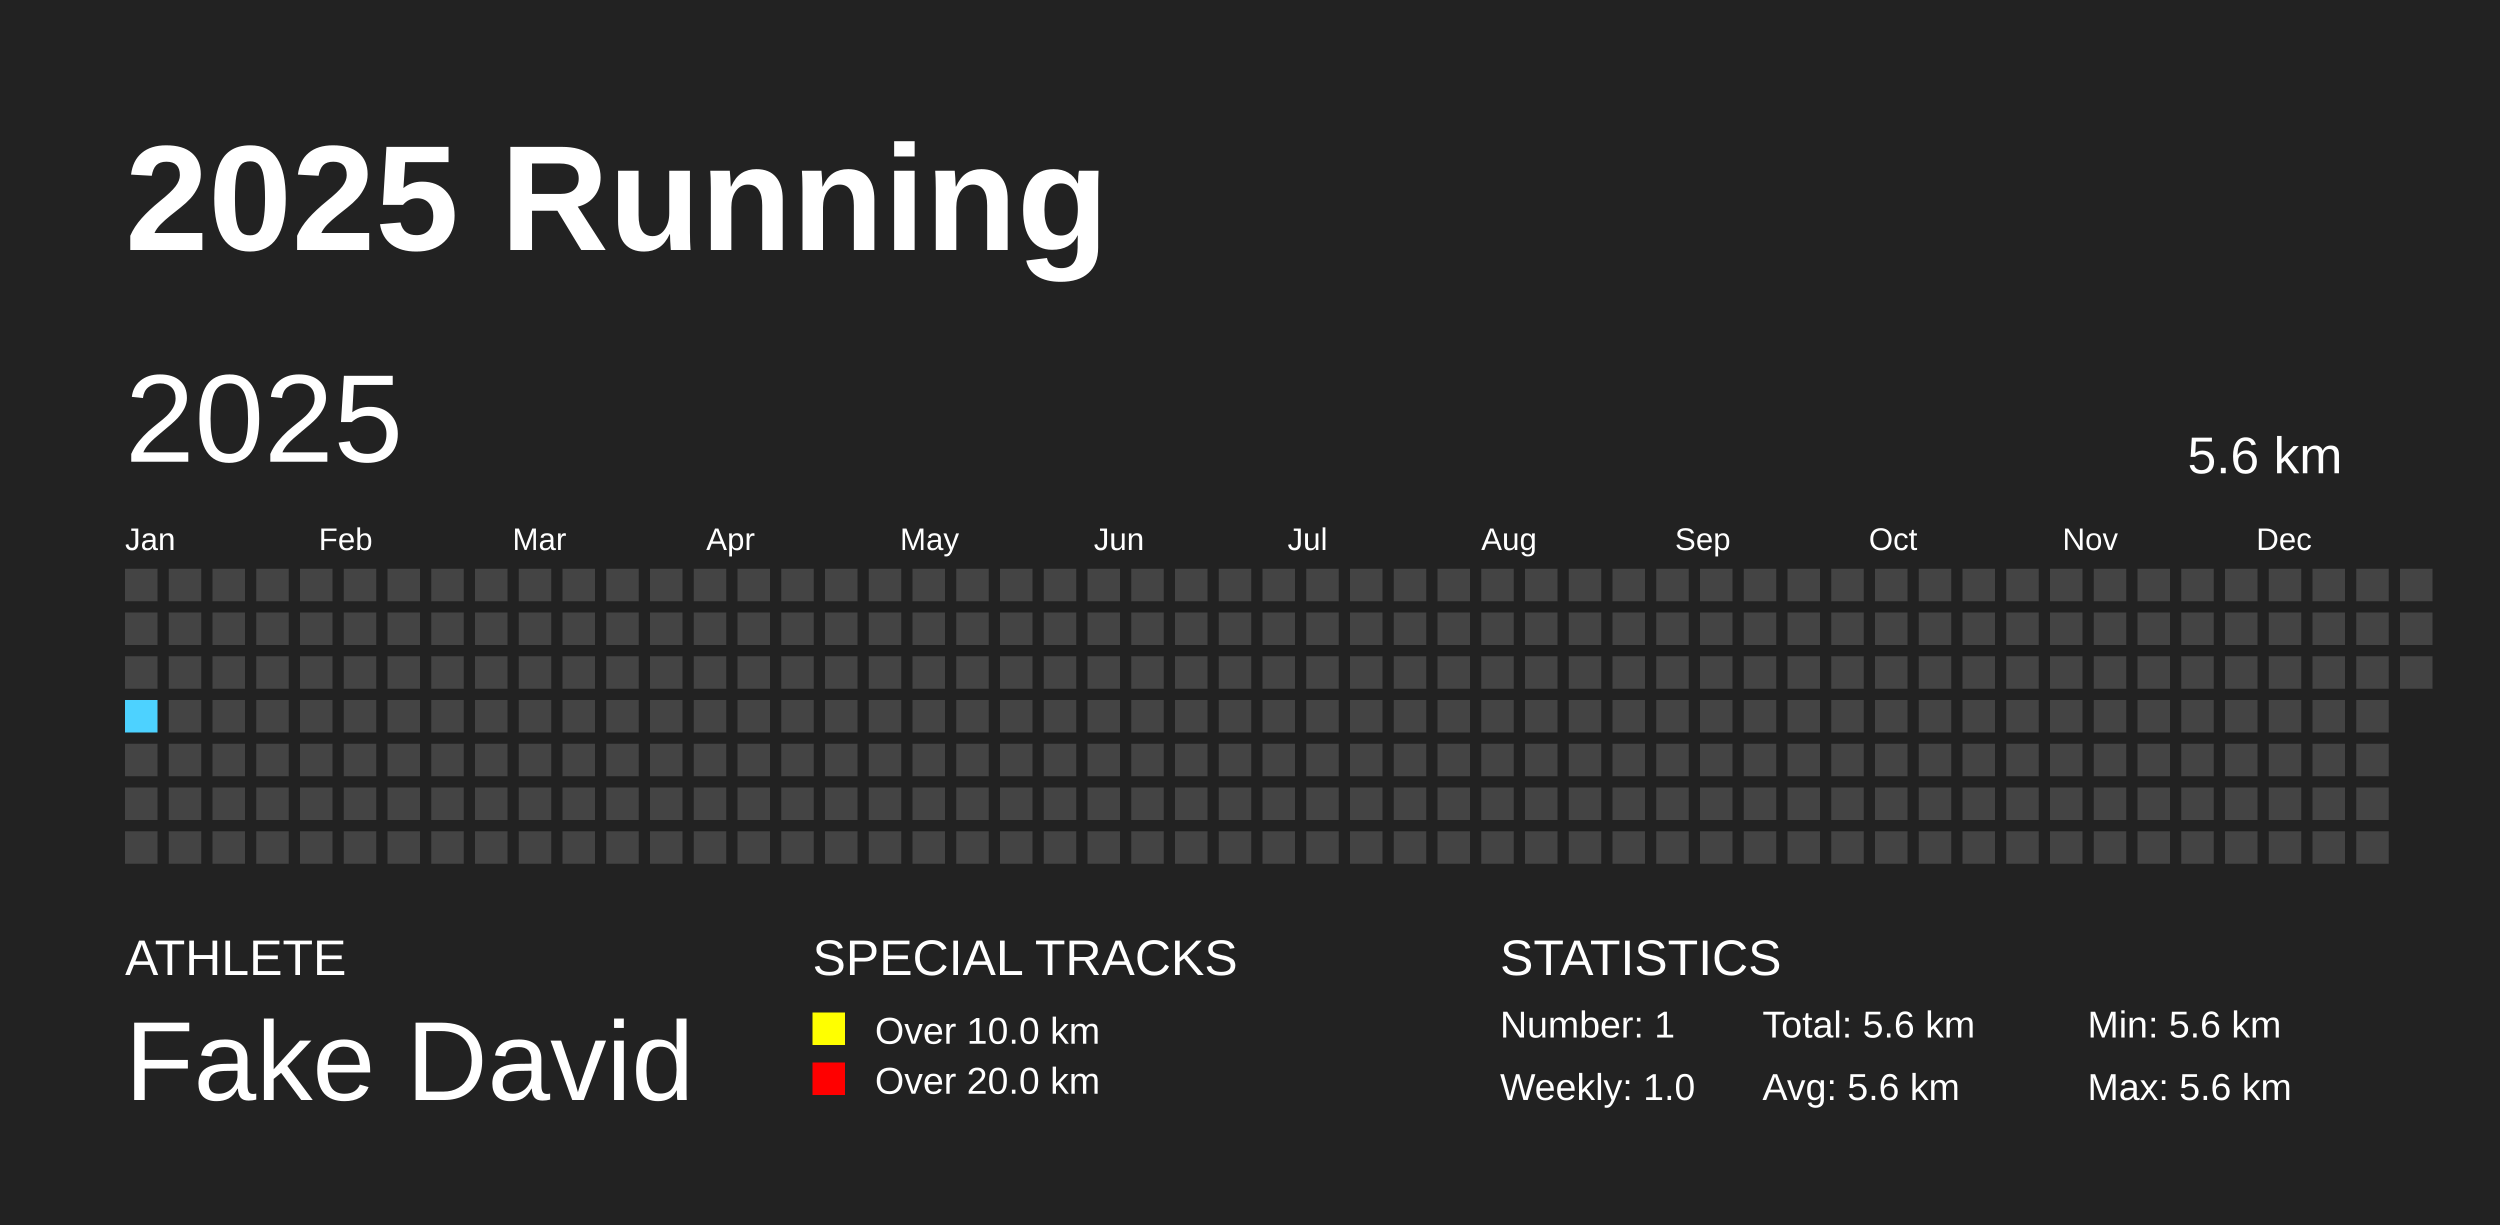
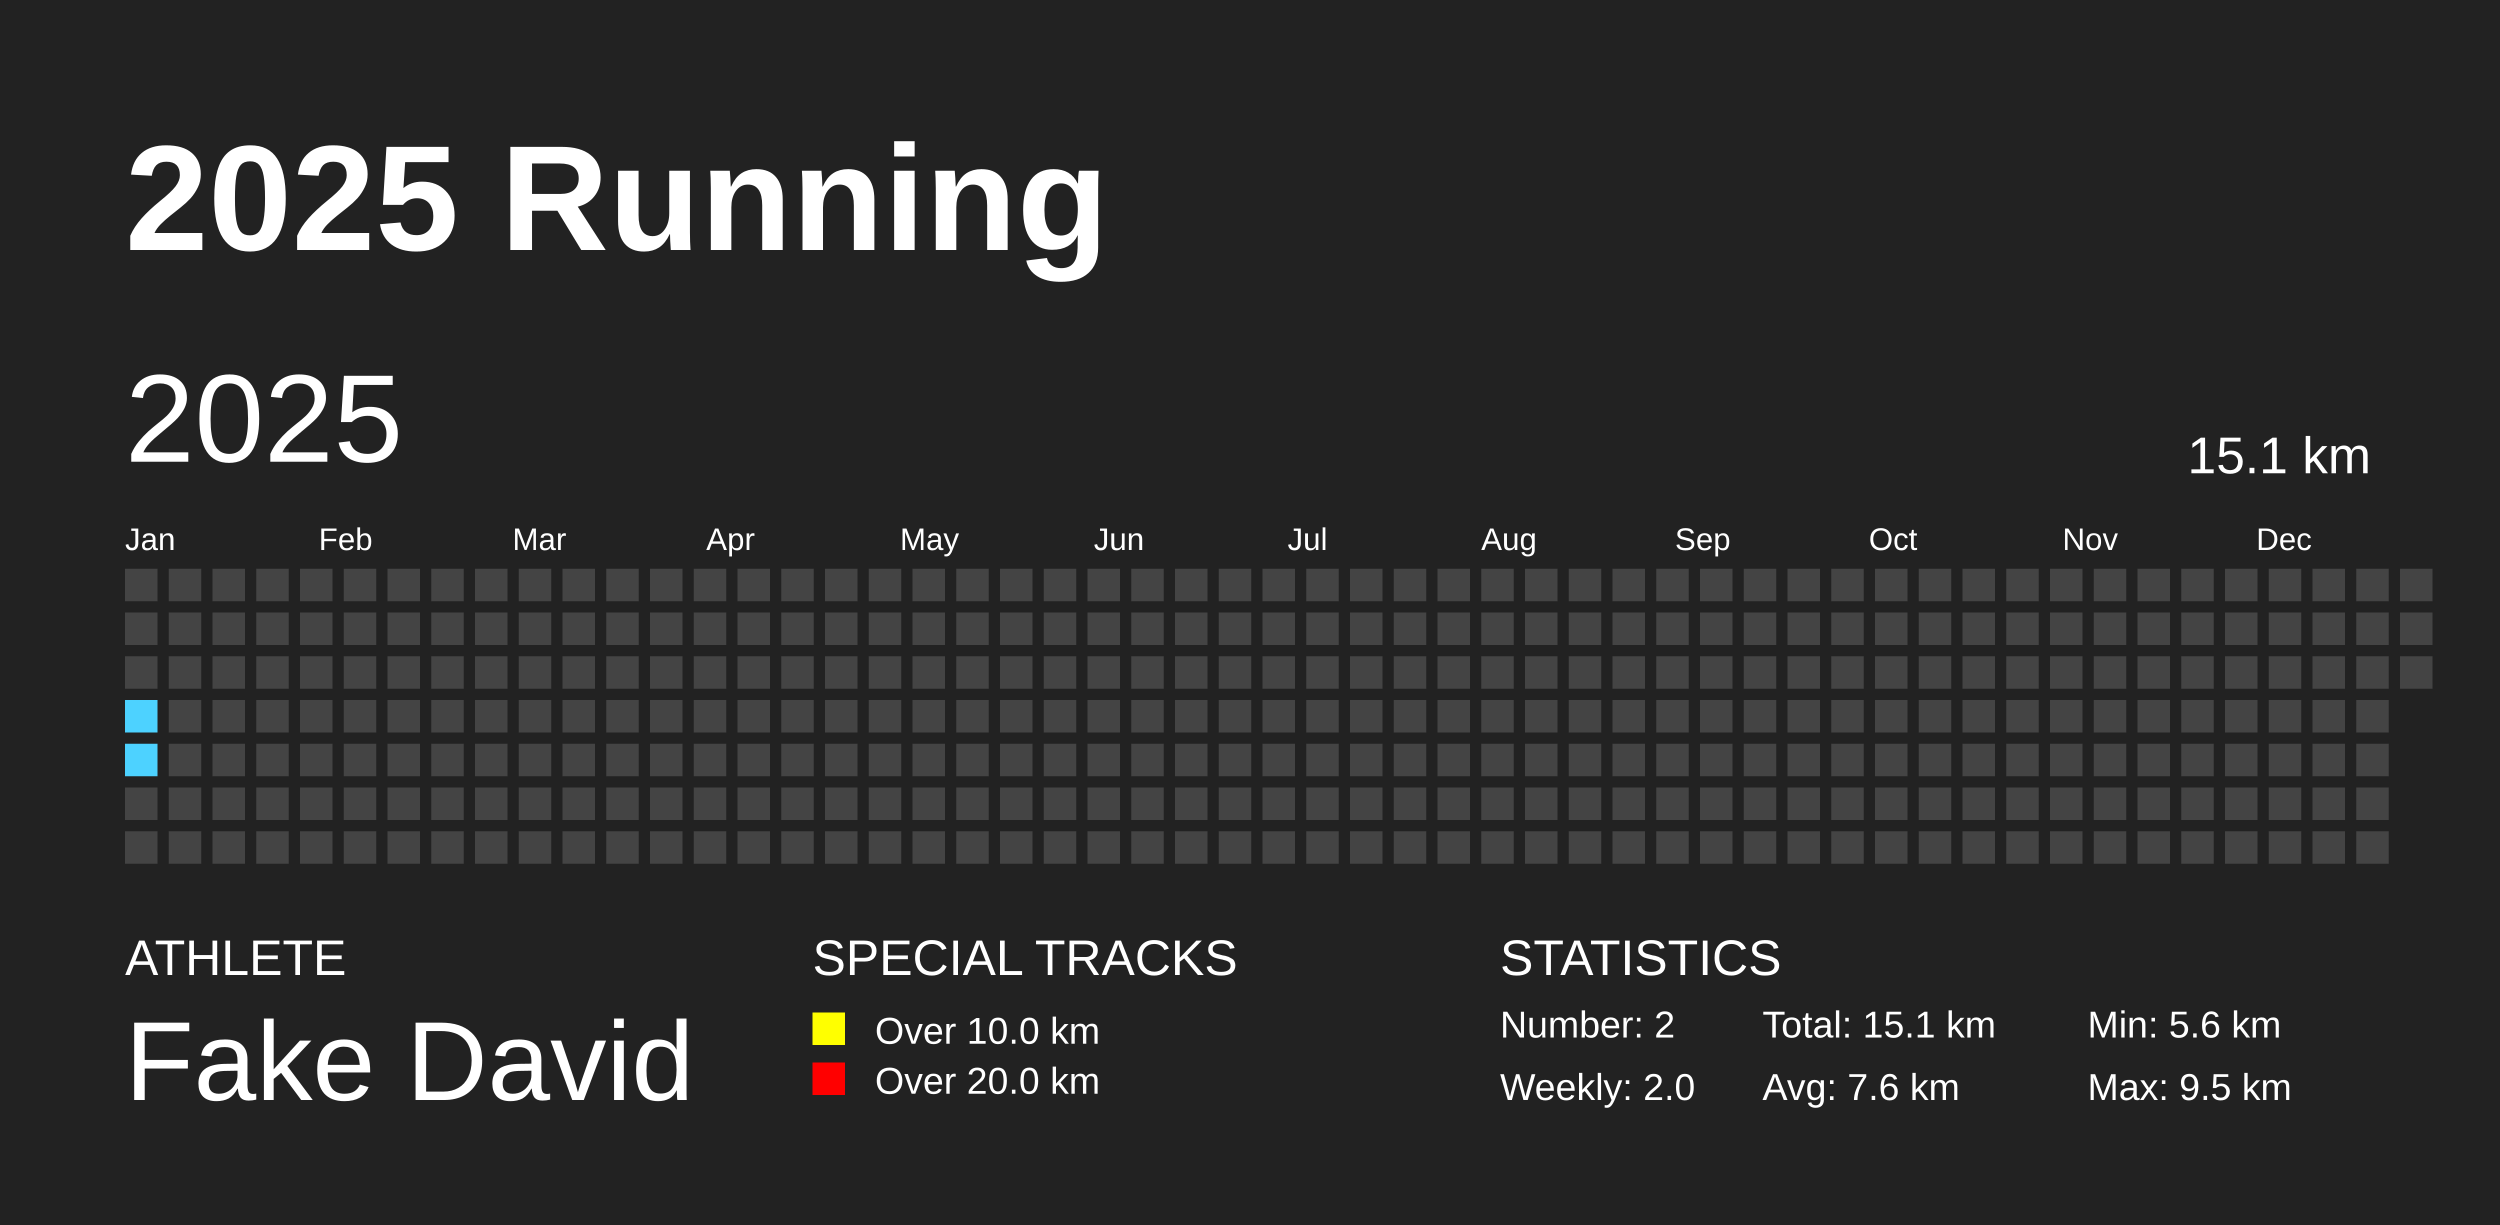
<svg xmlns="http://www.w3.org/2000/svg" baseProfile="full" height="98mm" version="1.1" viewBox="0,0,200,98" width="200mm">
  <defs />
  <rect fill="#222222" height="98" width="200" x="0" y="0" />
  <text fill="#FFFFFF" style="font-size:12px; font-family:Arial; font-weight:bold;" x="10" y="20">2025 Running</text>
  <text fill="#FFFFFF" style="font-size:4px; font-family:Arial" x="10" y="78">ATHLETE</text>
  <text fill="#FFFFFF" style="font-size:9px; font-family:Arial" x="10" y="88">Fake David</text>
  <text fill="#FFFFFF" style="font-size:4px; font-family:Arial" x="65" y="78">SPECIAL TRACKS</text>
  <rect fill="yellow" height="2.6" width="2.6" x="65" y="81" />
  <text fill="#FFFFFF" style="font-size:3px; font-family:Arial" x="70" y="83.5">Over 10.0 km</text>
  <rect fill="red" height="2.6" width="2.6" x="65" y="85" />
  <text fill="#FFFFFF" style="font-size:3px; font-family:Arial" x="70" y="87.5">Over 20.0 km</text>
  <text fill="#FFFFFF" style="font-size:4px; font-family:Arial" x="120" y="78">STATISTICS</text>
-   <text fill="#FFFFFF" style="font-size:3px; font-family:Arial" x="120" y="83">Number: 1</text>
-   <text fill="#FFFFFF" style="font-size:3px; font-family:Arial" x="120" y="88">Weekly: 1.0</text>
-   <text fill="#FFFFFF" style="font-size:3px; font-family:Arial" x="141" y="83">Total: 5.6 km</text>
-   <text fill="#FFFFFF" style="font-size:3px; font-family:Arial" x="141" y="88">Avg: 5.6 km</text>
+   <text fill="#FFFFFF" style="font-size:3px; font-family:Arial" x="120" y="83">Number: 2</text>
+   <text fill="#FFFFFF" style="font-size:3px; font-family:Arial" x="120" y="88">Weekly: 2.0</text>
+   <text fill="#FFFFFF" style="font-size:3px; font-family:Arial" x="141" y="83">Total: 15.1 km</text>
+   <text fill="#FFFFFF" style="font-size:3px; font-family:Arial" x="141" y="88">Avg: 7.6 km</text>
  <text fill="#FFFFFF" style="font-size:3px; font-family:Arial" x="167" y="83">Min: 5.6 km</text>
-   <text fill="#FFFFFF" style="font-size:3px; font-family:Arial" x="167" y="88">Max: 5.6 km</text>
+   <text fill="#FFFFFF" style="font-size:3px; font-family:Arial" x="167" y="88">Max: 9.5 km</text>
  <text dominant-baseline="hanging" fill="#FFFFFF" style="font-size:10.0px; font-family:Arial;" x="10" y="30">2025</text>
-   <text dominant-baseline="hanging" fill="#FFFFFF" style="font-size:4.125px; font-family:Arial;" x="175" y="35">5.6 km</text>
+   <text dominant-baseline="hanging" fill="#FFFFFF" style="font-size:4.125px; font-family:Arial;" x="175" y="35">15.1 km</text>
  <text fill="#FFFFFF" style="font-size:2.5px; font-family:Arial" x="10.0" y="44">Jan</text>
  <text fill="#FFFFFF" style="font-size:2.5px; font-family:Arial" x="25.5" y="44">Feb</text>
  <text fill="#FFFFFF" style="font-size:2.5px; font-family:Arial" x="41.0" y="44">Mar</text>
  <text fill="#FFFFFF" style="font-size:2.5px; font-family:Arial" x="56.5" y="44">Apr</text>
  <text fill="#FFFFFF" style="font-size:2.5px; font-family:Arial" x="72.0" y="44">May</text>
  <text fill="#FFFFFF" style="font-size:2.5px; font-family:Arial" x="87.5" y="44">Jun</text>
  <text fill="#FFFFFF" style="font-size:2.5px; font-family:Arial" x="103.0" y="44">Jul</text>
  <text fill="#FFFFFF" style="font-size:2.5px; font-family:Arial" x="118.5" y="44">Aug</text>
  <text fill="#FFFFFF" style="font-size:2.5px; font-family:Arial" x="134.0" y="44">Sep</text>
  <text fill="#FFFFFF" style="font-size:2.5px; font-family:Arial" x="149.5" y="44">Oct</text>
  <text fill="#FFFFFF" style="font-size:2.5px; font-family:Arial" x="165.0" y="44">Nov</text>
  <text fill="#FFFFFF" style="font-size:2.5px; font-family:Arial" x="180.5" y="44">Dec</text>
  <rect fill="#444444" height="2.6" width="2.6" x="10.0" y="45.5" />
  <rect fill="#444444" height="2.6" width="2.6" x="10.0" y="49.0" />
  <rect fill="#444444" height="2.6" width="2.6" x="10.0" y="52.5" />
  <rect fill="#4DD2FF" height="2.6" width="2.6" x="10.0" y="56.0" />
-   <rect fill="#444444" height="2.6" width="2.6" x="10.0" y="59.5" />
+   <rect fill="#4DD2FF" height="2.6" width="2.6" x="10.0" y="59.5" />
  <rect fill="#444444" height="2.6" width="2.6" x="10.0" y="63.0" />
  <rect fill="#444444" height="2.6" width="2.6" x="10.0" y="66.5" />
  <rect fill="#444444" height="2.6" width="2.6" x="13.5" y="45.5" />
  <rect fill="#444444" height="2.6" width="2.6" x="13.5" y="49.0" />
  <rect fill="#444444" height="2.6" width="2.6" x="13.5" y="52.5" />
  <rect fill="#444444" height="2.6" width="2.6" x="13.5" y="56.0" />
  <rect fill="#444444" height="2.6" width="2.6" x="13.5" y="59.5" />
  <rect fill="#444444" height="2.6" width="2.6" x="13.5" y="63.0" />
  <rect fill="#444444" height="2.6" width="2.6" x="13.5" y="66.5" />
  <rect fill="#444444" height="2.6" width="2.6" x="17.0" y="45.5" />
  <rect fill="#444444" height="2.6" width="2.6" x="17.0" y="49.0" />
  <rect fill="#444444" height="2.6" width="2.6" x="17.0" y="52.5" />
  <rect fill="#444444" height="2.6" width="2.6" x="17.0" y="56.0" />
  <rect fill="#444444" height="2.6" width="2.6" x="17.0" y="59.5" />
  <rect fill="#444444" height="2.6" width="2.6" x="17.0" y="63.0" />
  <rect fill="#444444" height="2.6" width="2.6" x="17.0" y="66.5" />
  <rect fill="#444444" height="2.6" width="2.6" x="20.5" y="45.5" />
  <rect fill="#444444" height="2.6" width="2.6" x="20.5" y="49.0" />
  <rect fill="#444444" height="2.6" width="2.6" x="20.5" y="52.5" />
  <rect fill="#444444" height="2.6" width="2.6" x="20.5" y="56.0" />
  <rect fill="#444444" height="2.6" width="2.6" x="20.5" y="59.5" />
  <rect fill="#444444" height="2.6" width="2.6" x="20.5" y="63.0" />
  <rect fill="#444444" height="2.6" width="2.6" x="20.5" y="66.5" />
  <rect fill="#444444" height="2.6" width="2.6" x="24.0" y="45.5" />
  <rect fill="#444444" height="2.6" width="2.6" x="24.0" y="49.0" />
  <rect fill="#444444" height="2.6" width="2.6" x="24.0" y="52.5" />
  <rect fill="#444444" height="2.6" width="2.6" x="24.0" y="56.0" />
  <rect fill="#444444" height="2.6" width="2.6" x="24.0" y="59.5" />
  <rect fill="#444444" height="2.6" width="2.6" x="24.0" y="63.0" />
  <rect fill="#444444" height="2.6" width="2.6" x="24.0" y="66.5" />
  <rect fill="#444444" height="2.6" width="2.6" x="27.5" y="45.5" />
  <rect fill="#444444" height="2.6" width="2.6" x="27.5" y="49.0" />
  <rect fill="#444444" height="2.6" width="2.6" x="27.5" y="52.5" />
  <rect fill="#444444" height="2.6" width="2.6" x="27.5" y="56.0" />
  <rect fill="#444444" height="2.6" width="2.6" x="27.5" y="59.5" />
  <rect fill="#444444" height="2.6" width="2.6" x="27.5" y="63.0" />
  <rect fill="#444444" height="2.6" width="2.6" x="27.5" y="66.5" />
  <rect fill="#444444" height="2.6" width="2.6" x="31.0" y="45.5" />
  <rect fill="#444444" height="2.6" width="2.6" x="31.0" y="49.0" />
  <rect fill="#444444" height="2.6" width="2.6" x="31.0" y="52.5" />
  <rect fill="#444444" height="2.6" width="2.6" x="31.0" y="56.0" />
  <rect fill="#444444" height="2.6" width="2.6" x="31.0" y="59.5" />
  <rect fill="#444444" height="2.6" width="2.6" x="31.0" y="63.0" />
  <rect fill="#444444" height="2.6" width="2.6" x="31.0" y="66.5" />
  <rect fill="#444444" height="2.6" width="2.6" x="34.5" y="45.5" />
  <rect fill="#444444" height="2.6" width="2.6" x="34.5" y="49.0" />
  <rect fill="#444444" height="2.6" width="2.6" x="34.5" y="52.5" />
  <rect fill="#444444" height="2.6" width="2.6" x="34.5" y="56.0" />
  <rect fill="#444444" height="2.6" width="2.6" x="34.5" y="59.5" />
  <rect fill="#444444" height="2.6" width="2.6" x="34.5" y="63.0" />
  <rect fill="#444444" height="2.6" width="2.6" x="34.5" y="66.5" />
  <rect fill="#444444" height="2.6" width="2.6" x="38.0" y="45.5" />
  <rect fill="#444444" height="2.6" width="2.6" x="38.0" y="49.0" />
  <rect fill="#444444" height="2.6" width="2.6" x="38.0" y="52.5" />
  <rect fill="#444444" height="2.6" width="2.6" x="38.0" y="56.0" />
  <rect fill="#444444" height="2.6" width="2.6" x="38.0" y="59.5" />
  <rect fill="#444444" height="2.6" width="2.6" x="38.0" y="63.0" />
  <rect fill="#444444" height="2.6" width="2.6" x="38.0" y="66.5" />
  <rect fill="#444444" height="2.6" width="2.6" x="41.5" y="45.5" />
  <rect fill="#444444" height="2.6" width="2.6" x="41.5" y="49.0" />
  <rect fill="#444444" height="2.6" width="2.6" x="41.5" y="52.5" />
  <rect fill="#444444" height="2.6" width="2.6" x="41.5" y="56.0" />
  <rect fill="#444444" height="2.6" width="2.6" x="41.5" y="59.5" />
  <rect fill="#444444" height="2.6" width="2.6" x="41.5" y="63.0" />
  <rect fill="#444444" height="2.6" width="2.6" x="41.5" y="66.5" />
  <rect fill="#444444" height="2.6" width="2.6" x="45.0" y="45.5" />
  <rect fill="#444444" height="2.6" width="2.6" x="45.0" y="49.0" />
  <rect fill="#444444" height="2.6" width="2.6" x="45.0" y="52.5" />
  <rect fill="#444444" height="2.6" width="2.6" x="45.0" y="56.0" />
  <rect fill="#444444" height="2.6" width="2.6" x="45.0" y="59.5" />
  <rect fill="#444444" height="2.6" width="2.6" x="45.0" y="63.0" />
  <rect fill="#444444" height="2.6" width="2.6" x="45.0" y="66.5" />
  <rect fill="#444444" height="2.6" width="2.6" x="48.5" y="45.5" />
  <rect fill="#444444" height="2.6" width="2.6" x="48.5" y="49.0" />
  <rect fill="#444444" height="2.6" width="2.6" x="48.5" y="52.5" />
  <rect fill="#444444" height="2.6" width="2.6" x="48.5" y="56.0" />
  <rect fill="#444444" height="2.6" width="2.6" x="48.5" y="59.5" />
  <rect fill="#444444" height="2.6" width="2.6" x="48.5" y="63.0" />
  <rect fill="#444444" height="2.6" width="2.6" x="48.5" y="66.5" />
  <rect fill="#444444" height="2.6" width="2.6" x="52.0" y="45.5" />
  <rect fill="#444444" height="2.6" width="2.6" x="52.0" y="49.0" />
  <rect fill="#444444" height="2.6" width="2.6" x="52.0" y="52.5" />
  <rect fill="#444444" height="2.6" width="2.6" x="52.0" y="56.0" />
  <rect fill="#444444" height="2.6" width="2.6" x="52.0" y="59.5" />
  <rect fill="#444444" height="2.6" width="2.6" x="52.0" y="63.0" />
  <rect fill="#444444" height="2.6" width="2.6" x="52.0" y="66.5" />
  <rect fill="#444444" height="2.6" width="2.6" x="55.5" y="45.5" />
  <rect fill="#444444" height="2.6" width="2.6" x="55.5" y="49.0" />
  <rect fill="#444444" height="2.6" width="2.6" x="55.5" y="52.5" />
  <rect fill="#444444" height="2.6" width="2.6" x="55.5" y="56.0" />
  <rect fill="#444444" height="2.6" width="2.6" x="55.5" y="59.5" />
  <rect fill="#444444" height="2.6" width="2.6" x="55.5" y="63.0" />
  <rect fill="#444444" height="2.6" width="2.6" x="55.5" y="66.5" />
  <rect fill="#444444" height="2.6" width="2.6" x="59.0" y="45.5" />
  <rect fill="#444444" height="2.6" width="2.6" x="59.0" y="49.0" />
  <rect fill="#444444" height="2.6" width="2.6" x="59.0" y="52.5" />
  <rect fill="#444444" height="2.6" width="2.6" x="59.0" y="56.0" />
  <rect fill="#444444" height="2.6" width="2.6" x="59.0" y="59.5" />
  <rect fill="#444444" height="2.6" width="2.6" x="59.0" y="63.0" />
  <rect fill="#444444" height="2.6" width="2.6" x="59.0" y="66.5" />
  <rect fill="#444444" height="2.6" width="2.6" x="62.5" y="45.5" />
  <rect fill="#444444" height="2.6" width="2.6" x="62.5" y="49.0" />
  <rect fill="#444444" height="2.6" width="2.6" x="62.5" y="52.5" />
  <rect fill="#444444" height="2.6" width="2.6" x="62.5" y="56.0" />
  <rect fill="#444444" height="2.6" width="2.6" x="62.5" y="59.5" />
  <rect fill="#444444" height="2.6" width="2.6" x="62.5" y="63.0" />
  <rect fill="#444444" height="2.6" width="2.6" x="62.5" y="66.5" />
  <rect fill="#444444" height="2.6" width="2.6" x="66.0" y="45.5" />
  <rect fill="#444444" height="2.6" width="2.6" x="66.0" y="49.0" />
  <rect fill="#444444" height="2.6" width="2.6" x="66.0" y="52.5" />
  <rect fill="#444444" height="2.6" width="2.6" x="66.0" y="56.0" />
  <rect fill="#444444" height="2.6" width="2.6" x="66.0" y="59.5" />
  <rect fill="#444444" height="2.6" width="2.6" x="66.0" y="63.0" />
  <rect fill="#444444" height="2.6" width="2.6" x="66.0" y="66.5" />
  <rect fill="#444444" height="2.6" width="2.6" x="69.5" y="45.5" />
  <rect fill="#444444" height="2.6" width="2.6" x="69.5" y="49.0" />
  <rect fill="#444444" height="2.6" width="2.6" x="69.5" y="52.5" />
  <rect fill="#444444" height="2.6" width="2.6" x="69.5" y="56.0" />
  <rect fill="#444444" height="2.6" width="2.6" x="69.5" y="59.5" />
  <rect fill="#444444" height="2.6" width="2.6" x="69.5" y="63.0" />
  <rect fill="#444444" height="2.6" width="2.6" x="69.5" y="66.5" />
  <rect fill="#444444" height="2.6" width="2.6" x="73.0" y="45.5" />
  <rect fill="#444444" height="2.6" width="2.6" x="73.0" y="49.0" />
  <rect fill="#444444" height="2.6" width="2.6" x="73.0" y="52.5" />
  <rect fill="#444444" height="2.6" width="2.6" x="73.0" y="56.0" />
  <rect fill="#444444" height="2.6" width="2.6" x="73.0" y="59.5" />
  <rect fill="#444444" height="2.6" width="2.6" x="73.0" y="63.0" />
  <rect fill="#444444" height="2.6" width="2.6" x="73.0" y="66.5" />
  <rect fill="#444444" height="2.6" width="2.6" x="76.5" y="45.5" />
  <rect fill="#444444" height="2.6" width="2.6" x="76.5" y="49.0" />
  <rect fill="#444444" height="2.6" width="2.6" x="76.5" y="52.5" />
  <rect fill="#444444" height="2.6" width="2.6" x="76.5" y="56.0" />
  <rect fill="#444444" height="2.6" width="2.6" x="76.5" y="59.5" />
  <rect fill="#444444" height="2.6" width="2.6" x="76.5" y="63.0" />
  <rect fill="#444444" height="2.6" width="2.6" x="76.5" y="66.5" />
  <rect fill="#444444" height="2.6" width="2.6" x="80.0" y="45.5" />
  <rect fill="#444444" height="2.6" width="2.6" x="80.0" y="49.0" />
  <rect fill="#444444" height="2.6" width="2.6" x="80.0" y="52.5" />
  <rect fill="#444444" height="2.6" width="2.6" x="80.0" y="56.0" />
  <rect fill="#444444" height="2.6" width="2.6" x="80.0" y="59.5" />
  <rect fill="#444444" height="2.6" width="2.6" x="80.0" y="63.0" />
  <rect fill="#444444" height="2.6" width="2.6" x="80.0" y="66.5" />
  <rect fill="#444444" height="2.6" width="2.6" x="83.5" y="45.5" />
  <rect fill="#444444" height="2.6" width="2.6" x="83.5" y="49.0" />
  <rect fill="#444444" height="2.6" width="2.6" x="83.5" y="52.5" />
  <rect fill="#444444" height="2.6" width="2.6" x="83.5" y="56.0" />
  <rect fill="#444444" height="2.6" width="2.6" x="83.5" y="59.5" />
  <rect fill="#444444" height="2.6" width="2.6" x="83.5" y="63.0" />
  <rect fill="#444444" height="2.6" width="2.6" x="83.5" y="66.5" />
  <rect fill="#444444" height="2.6" width="2.6" x="87.0" y="45.5" />
  <rect fill="#444444" height="2.6" width="2.6" x="87.0" y="49.0" />
  <rect fill="#444444" height="2.6" width="2.6" x="87.0" y="52.5" />
  <rect fill="#444444" height="2.6" width="2.6" x="87.0" y="56.0" />
  <rect fill="#444444" height="2.6" width="2.6" x="87.0" y="59.5" />
  <rect fill="#444444" height="2.6" width="2.6" x="87.0" y="63.0" />
  <rect fill="#444444" height="2.6" width="2.6" x="87.0" y="66.5" />
  <rect fill="#444444" height="2.6" width="2.6" x="90.5" y="45.5" />
  <rect fill="#444444" height="2.6" width="2.6" x="90.5" y="49.0" />
  <rect fill="#444444" height="2.6" width="2.6" x="90.5" y="52.5" />
  <rect fill="#444444" height="2.6" width="2.6" x="90.5" y="56.0" />
  <rect fill="#444444" height="2.6" width="2.6" x="90.5" y="59.5" />
  <rect fill="#444444" height="2.6" width="2.6" x="90.5" y="63.0" />
  <rect fill="#444444" height="2.6" width="2.6" x="90.5" y="66.5" />
  <rect fill="#444444" height="2.6" width="2.6" x="94.0" y="45.5" />
  <rect fill="#444444" height="2.6" width="2.6" x="94.0" y="49.0" />
  <rect fill="#444444" height="2.6" width="2.6" x="94.0" y="52.5" />
  <rect fill="#444444" height="2.6" width="2.6" x="94.0" y="56.0" />
  <rect fill="#444444" height="2.6" width="2.6" x="94.0" y="59.5" />
  <rect fill="#444444" height="2.6" width="2.6" x="94.0" y="63.0" />
  <rect fill="#444444" height="2.6" width="2.6" x="94.0" y="66.5" />
  <rect fill="#444444" height="2.6" width="2.6" x="97.5" y="45.5" />
  <rect fill="#444444" height="2.6" width="2.6" x="97.5" y="49.0" />
  <rect fill="#444444" height="2.6" width="2.6" x="97.5" y="52.5" />
  <rect fill="#444444" height="2.6" width="2.6" x="97.5" y="56.0" />
  <rect fill="#444444" height="2.6" width="2.6" x="97.5" y="59.5" />
  <rect fill="#444444" height="2.6" width="2.6" x="97.5" y="63.0" />
  <rect fill="#444444" height="2.6" width="2.6" x="97.5" y="66.5" />
  <rect fill="#444444" height="2.6" width="2.6" x="101.0" y="45.5" />
  <rect fill="#444444" height="2.6" width="2.6" x="101.0" y="49.0" />
  <rect fill="#444444" height="2.6" width="2.6" x="101.0" y="52.5" />
  <rect fill="#444444" height="2.6" width="2.6" x="101.0" y="56.0" />
  <rect fill="#444444" height="2.6" width="2.6" x="101.0" y="59.5" />
  <rect fill="#444444" height="2.6" width="2.6" x="101.0" y="63.0" />
  <rect fill="#444444" height="2.6" width="2.6" x="101.0" y="66.5" />
  <rect fill="#444444" height="2.6" width="2.6" x="104.5" y="45.5" />
  <rect fill="#444444" height="2.6" width="2.6" x="104.5" y="49.0" />
  <rect fill="#444444" height="2.6" width="2.6" x="104.5" y="52.5" />
  <rect fill="#444444" height="2.6" width="2.6" x="104.5" y="56.0" />
  <rect fill="#444444" height="2.6" width="2.6" x="104.5" y="59.5" />
  <rect fill="#444444" height="2.6" width="2.6" x="104.5" y="63.0" />
  <rect fill="#444444" height="2.6" width="2.6" x="104.5" y="66.5" />
  <rect fill="#444444" height="2.6" width="2.6" x="108.0" y="45.5" />
  <rect fill="#444444" height="2.6" width="2.6" x="108.0" y="49.0" />
  <rect fill="#444444" height="2.6" width="2.6" x="108.0" y="52.5" />
  <rect fill="#444444" height="2.6" width="2.6" x="108.0" y="56.0" />
  <rect fill="#444444" height="2.6" width="2.6" x="108.0" y="59.5" />
  <rect fill="#444444" height="2.6" width="2.6" x="108.0" y="63.0" />
  <rect fill="#444444" height="2.6" width="2.6" x="108.0" y="66.5" />
  <rect fill="#444444" height="2.6" width="2.6" x="111.5" y="45.5" />
  <rect fill="#444444" height="2.6" width="2.6" x="111.5" y="49.0" />
  <rect fill="#444444" height="2.6" width="2.6" x="111.5" y="52.5" />
  <rect fill="#444444" height="2.6" width="2.6" x="111.5" y="56.0" />
  <rect fill="#444444" height="2.6" width="2.6" x="111.5" y="59.5" />
  <rect fill="#444444" height="2.6" width="2.6" x="111.5" y="63.0" />
  <rect fill="#444444" height="2.6" width="2.6" x="111.5" y="66.5" />
  <rect fill="#444444" height="2.6" width="2.6" x="115.0" y="45.5" />
  <rect fill="#444444" height="2.6" width="2.6" x="115.0" y="49.0" />
  <rect fill="#444444" height="2.6" width="2.6" x="115.0" y="52.5" />
  <rect fill="#444444" height="2.6" width="2.6" x="115.0" y="56.0" />
  <rect fill="#444444" height="2.6" width="2.6" x="115.0" y="59.5" />
  <rect fill="#444444" height="2.6" width="2.6" x="115.0" y="63.0" />
  <rect fill="#444444" height="2.6" width="2.6" x="115.0" y="66.5" />
  <rect fill="#444444" height="2.6" width="2.6" x="118.5" y="45.5" />
  <rect fill="#444444" height="2.6" width="2.6" x="118.5" y="49.0" />
  <rect fill="#444444" height="2.6" width="2.6" x="118.5" y="52.5" />
  <rect fill="#444444" height="2.6" width="2.6" x="118.5" y="56.0" />
  <rect fill="#444444" height="2.6" width="2.6" x="118.5" y="59.5" />
  <rect fill="#444444" height="2.6" width="2.6" x="118.5" y="63.0" />
  <rect fill="#444444" height="2.6" width="2.6" x="118.5" y="66.5" />
  <rect fill="#444444" height="2.6" width="2.6" x="122.0" y="45.5" />
  <rect fill="#444444" height="2.6" width="2.6" x="122.0" y="49.0" />
  <rect fill="#444444" height="2.6" width="2.6" x="122.0" y="52.5" />
  <rect fill="#444444" height="2.6" width="2.6" x="122.0" y="56.0" />
  <rect fill="#444444" height="2.6" width="2.6" x="122.0" y="59.5" />
  <rect fill="#444444" height="2.6" width="2.6" x="122.0" y="63.0" />
  <rect fill="#444444" height="2.6" width="2.6" x="122.0" y="66.5" />
  <rect fill="#444444" height="2.6" width="2.6" x="125.5" y="45.5" />
  <rect fill="#444444" height="2.6" width="2.6" x="125.5" y="49.0" />
  <rect fill="#444444" height="2.6" width="2.6" x="125.5" y="52.5" />
  <rect fill="#444444" height="2.6" width="2.6" x="125.5" y="56.0" />
  <rect fill="#444444" height="2.6" width="2.6" x="125.5" y="59.5" />
  <rect fill="#444444" height="2.6" width="2.6" x="125.5" y="63.0" />
  <rect fill="#444444" height="2.6" width="2.6" x="125.5" y="66.5" />
  <rect fill="#444444" height="2.6" width="2.6" x="129.0" y="45.5" />
  <rect fill="#444444" height="2.6" width="2.6" x="129.0" y="49.0" />
  <rect fill="#444444" height="2.6" width="2.6" x="129.0" y="52.5" />
  <rect fill="#444444" height="2.6" width="2.6" x="129.0" y="56.0" />
  <rect fill="#444444" height="2.6" width="2.6" x="129.0" y="59.5" />
  <rect fill="#444444" height="2.6" width="2.6" x="129.0" y="63.0" />
  <rect fill="#444444" height="2.6" width="2.6" x="129.0" y="66.5" />
  <rect fill="#444444" height="2.6" width="2.6" x="132.5" y="45.5" />
  <rect fill="#444444" height="2.6" width="2.6" x="132.5" y="49.0" />
  <rect fill="#444444" height="2.6" width="2.6" x="132.5" y="52.5" />
  <rect fill="#444444" height="2.6" width="2.6" x="132.5" y="56.0" />
  <rect fill="#444444" height="2.6" width="2.6" x="132.5" y="59.5" />
  <rect fill="#444444" height="2.6" width="2.6" x="132.5" y="63.0" />
  <rect fill="#444444" height="2.6" width="2.6" x="132.5" y="66.5" />
  <rect fill="#444444" height="2.6" width="2.6" x="136.0" y="45.5" />
  <rect fill="#444444" height="2.6" width="2.6" x="136.0" y="49.0" />
  <rect fill="#444444" height="2.6" width="2.6" x="136.0" y="52.5" />
  <rect fill="#444444" height="2.6" width="2.6" x="136.0" y="56.0" />
  <rect fill="#444444" height="2.6" width="2.6" x="136.0" y="59.5" />
  <rect fill="#444444" height="2.6" width="2.6" x="136.0" y="63.0" />
  <rect fill="#444444" height="2.6" width="2.6" x="136.0" y="66.5" />
  <rect fill="#444444" height="2.6" width="2.6" x="139.5" y="45.5" />
  <rect fill="#444444" height="2.6" width="2.6" x="139.5" y="49.0" />
  <rect fill="#444444" height="2.6" width="2.6" x="139.5" y="52.5" />
  <rect fill="#444444" height="2.6" width="2.6" x="139.5" y="56.0" />
  <rect fill="#444444" height="2.6" width="2.6" x="139.5" y="59.5" />
  <rect fill="#444444" height="2.6" width="2.6" x="139.5" y="63.0" />
  <rect fill="#444444" height="2.6" width="2.6" x="139.5" y="66.5" />
  <rect fill="#444444" height="2.6" width="2.6" x="143.0" y="45.5" />
  <rect fill="#444444" height="2.6" width="2.6" x="143.0" y="49.0" />
  <rect fill="#444444" height="2.6" width="2.6" x="143.0" y="52.5" />
  <rect fill="#444444" height="2.6" width="2.6" x="143.0" y="56.0" />
  <rect fill="#444444" height="2.6" width="2.6" x="143.0" y="59.5" />
  <rect fill="#444444" height="2.6" width="2.6" x="143.0" y="63.0" />
  <rect fill="#444444" height="2.6" width="2.6" x="143.0" y="66.5" />
  <rect fill="#444444" height="2.6" width="2.6" x="146.5" y="45.5" />
  <rect fill="#444444" height="2.6" width="2.6" x="146.5" y="49.0" />
  <rect fill="#444444" height="2.6" width="2.6" x="146.5" y="52.5" />
  <rect fill="#444444" height="2.6" width="2.6" x="146.5" y="56.0" />
  <rect fill="#444444" height="2.6" width="2.6" x="146.5" y="59.5" />
  <rect fill="#444444" height="2.6" width="2.6" x="146.5" y="63.0" />
  <rect fill="#444444" height="2.6" width="2.6" x="146.5" y="66.5" />
  <rect fill="#444444" height="2.6" width="2.6" x="150.0" y="45.5" />
  <rect fill="#444444" height="2.6" width="2.6" x="150.0" y="49.0" />
  <rect fill="#444444" height="2.6" width="2.6" x="150.0" y="52.5" />
  <rect fill="#444444" height="2.6" width="2.6" x="150.0" y="56.0" />
  <rect fill="#444444" height="2.6" width="2.6" x="150.0" y="59.5" />
  <rect fill="#444444" height="2.6" width="2.6" x="150.0" y="63.0" />
  <rect fill="#444444" height="2.6" width="2.6" x="150.0" y="66.5" />
  <rect fill="#444444" height="2.6" width="2.6" x="153.5" y="45.5" />
  <rect fill="#444444" height="2.6" width="2.6" x="153.5" y="49.0" />
  <rect fill="#444444" height="2.6" width="2.6" x="153.5" y="52.5" />
  <rect fill="#444444" height="2.6" width="2.6" x="153.5" y="56.0" />
  <rect fill="#444444" height="2.6" width="2.6" x="153.5" y="59.5" />
  <rect fill="#444444" height="2.6" width="2.6" x="153.5" y="63.0" />
  <rect fill="#444444" height="2.6" width="2.6" x="153.5" y="66.5" />
  <rect fill="#444444" height="2.6" width="2.6" x="157.0" y="45.5" />
  <rect fill="#444444" height="2.6" width="2.6" x="157.0" y="49.0" />
  <rect fill="#444444" height="2.6" width="2.6" x="157.0" y="52.5" />
  <rect fill="#444444" height="2.6" width="2.6" x="157.0" y="56.0" />
  <rect fill="#444444" height="2.6" width="2.6" x="157.0" y="59.5" />
  <rect fill="#444444" height="2.6" width="2.6" x="157.0" y="63.0" />
  <rect fill="#444444" height="2.6" width="2.6" x="157.0" y="66.5" />
  <rect fill="#444444" height="2.6" width="2.6" x="160.5" y="45.5" />
  <rect fill="#444444" height="2.6" width="2.6" x="160.5" y="49.0" />
  <rect fill="#444444" height="2.6" width="2.6" x="160.5" y="52.5" />
  <rect fill="#444444" height="2.6" width="2.6" x="160.5" y="56.0" />
  <rect fill="#444444" height="2.6" width="2.6" x="160.5" y="59.5" />
  <rect fill="#444444" height="2.6" width="2.6" x="160.5" y="63.0" />
  <rect fill="#444444" height="2.6" width="2.6" x="160.5" y="66.5" />
  <rect fill="#444444" height="2.6" width="2.6" x="164.0" y="45.5" />
  <rect fill="#444444" height="2.6" width="2.6" x="164.0" y="49.0" />
  <rect fill="#444444" height="2.6" width="2.6" x="164.0" y="52.5" />
  <rect fill="#444444" height="2.6" width="2.6" x="164.0" y="56.0" />
  <rect fill="#444444" height="2.6" width="2.6" x="164.0" y="59.5" />
  <rect fill="#444444" height="2.6" width="2.6" x="164.0" y="63.0" />
  <rect fill="#444444" height="2.6" width="2.6" x="164.0" y="66.5" />
  <rect fill="#444444" height="2.6" width="2.6" x="167.5" y="45.5" />
  <rect fill="#444444" height="2.6" width="2.6" x="167.5" y="49.0" />
  <rect fill="#444444" height="2.6" width="2.6" x="167.5" y="52.5" />
  <rect fill="#444444" height="2.6" width="2.6" x="167.5" y="56.0" />
  <rect fill="#444444" height="2.6" width="2.6" x="167.5" y="59.5" />
  <rect fill="#444444" height="2.6" width="2.6" x="167.5" y="63.0" />
  <rect fill="#444444" height="2.6" width="2.6" x="167.5" y="66.5" />
  <rect fill="#444444" height="2.6" width="2.6" x="171.0" y="45.5" />
  <rect fill="#444444" height="2.6" width="2.6" x="171.0" y="49.0" />
  <rect fill="#444444" height="2.6" width="2.6" x="171.0" y="52.5" />
  <rect fill="#444444" height="2.6" width="2.6" x="171.0" y="56.0" />
  <rect fill="#444444" height="2.6" width="2.6" x="171.0" y="59.5" />
  <rect fill="#444444" height="2.6" width="2.6" x="171.0" y="63.0" />
  <rect fill="#444444" height="2.6" width="2.6" x="171.0" y="66.5" />
  <rect fill="#444444" height="2.6" width="2.6" x="174.5" y="45.5" />
  <rect fill="#444444" height="2.6" width="2.6" x="174.5" y="49.0" />
  <rect fill="#444444" height="2.6" width="2.6" x="174.5" y="52.5" />
  <rect fill="#444444" height="2.6" width="2.6" x="174.5" y="56.0" />
  <rect fill="#444444" height="2.6" width="2.6" x="174.5" y="59.5" />
  <rect fill="#444444" height="2.6" width="2.6" x="174.5" y="63.0" />
  <rect fill="#444444" height="2.6" width="2.6" x="174.5" y="66.5" />
  <rect fill="#444444" height="2.6" width="2.6" x="178.0" y="45.5" />
  <rect fill="#444444" height="2.6" width="2.6" x="178.0" y="49.0" />
  <rect fill="#444444" height="2.6" width="2.6" x="178.0" y="52.5" />
  <rect fill="#444444" height="2.6" width="2.6" x="178.0" y="56.0" />
  <rect fill="#444444" height="2.6" width="2.6" x="178.0" y="59.5" />
  <rect fill="#444444" height="2.6" width="2.6" x="178.0" y="63.0" />
  <rect fill="#444444" height="2.6" width="2.6" x="178.0" y="66.5" />
  <rect fill="#444444" height="2.6" width="2.6" x="181.5" y="45.5" />
  <rect fill="#444444" height="2.6" width="2.6" x="181.5" y="49.0" />
  <rect fill="#444444" height="2.6" width="2.6" x="181.5" y="52.5" />
  <rect fill="#444444" height="2.6" width="2.6" x="181.5" y="56.0" />
  <rect fill="#444444" height="2.6" width="2.6" x="181.5" y="59.5" />
  <rect fill="#444444" height="2.6" width="2.6" x="181.5" y="63.0" />
  <rect fill="#444444" height="2.6" width="2.6" x="181.5" y="66.5" />
  <rect fill="#444444" height="2.6" width="2.6" x="185.0" y="45.5" />
  <rect fill="#444444" height="2.6" width="2.6" x="185.0" y="49.0" />
  <rect fill="#444444" height="2.6" width="2.6" x="185.0" y="52.5" />
  <rect fill="#444444" height="2.6" width="2.6" x="185.0" y="56.0" />
  <rect fill="#444444" height="2.6" width="2.6" x="185.0" y="59.5" />
  <rect fill="#444444" height="2.6" width="2.6" x="185.0" y="63.0" />
  <rect fill="#444444" height="2.6" width="2.6" x="185.0" y="66.5" />
  <rect fill="#444444" height="2.6" width="2.6" x="188.5" y="45.5" />
  <rect fill="#444444" height="2.6" width="2.6" x="188.5" y="49.0" />
  <rect fill="#444444" height="2.6" width="2.6" x="188.5" y="52.5" />
  <rect fill="#444444" height="2.6" width="2.6" x="188.5" y="56.0" />
  <rect fill="#444444" height="2.6" width="2.6" x="188.5" y="59.5" />
  <rect fill="#444444" height="2.6" width="2.6" x="188.5" y="63.0" />
  <rect fill="#444444" height="2.6" width="2.6" x="188.5" y="66.5" />
  <rect fill="#444444" height="2.6" width="2.6" x="192.0" y="45.5" />
  <rect fill="#444444" height="2.6" width="2.6" x="192.0" y="49.0" />
  <rect fill="#444444" height="2.6" width="2.6" x="192.0" y="52.5" />
</svg>
